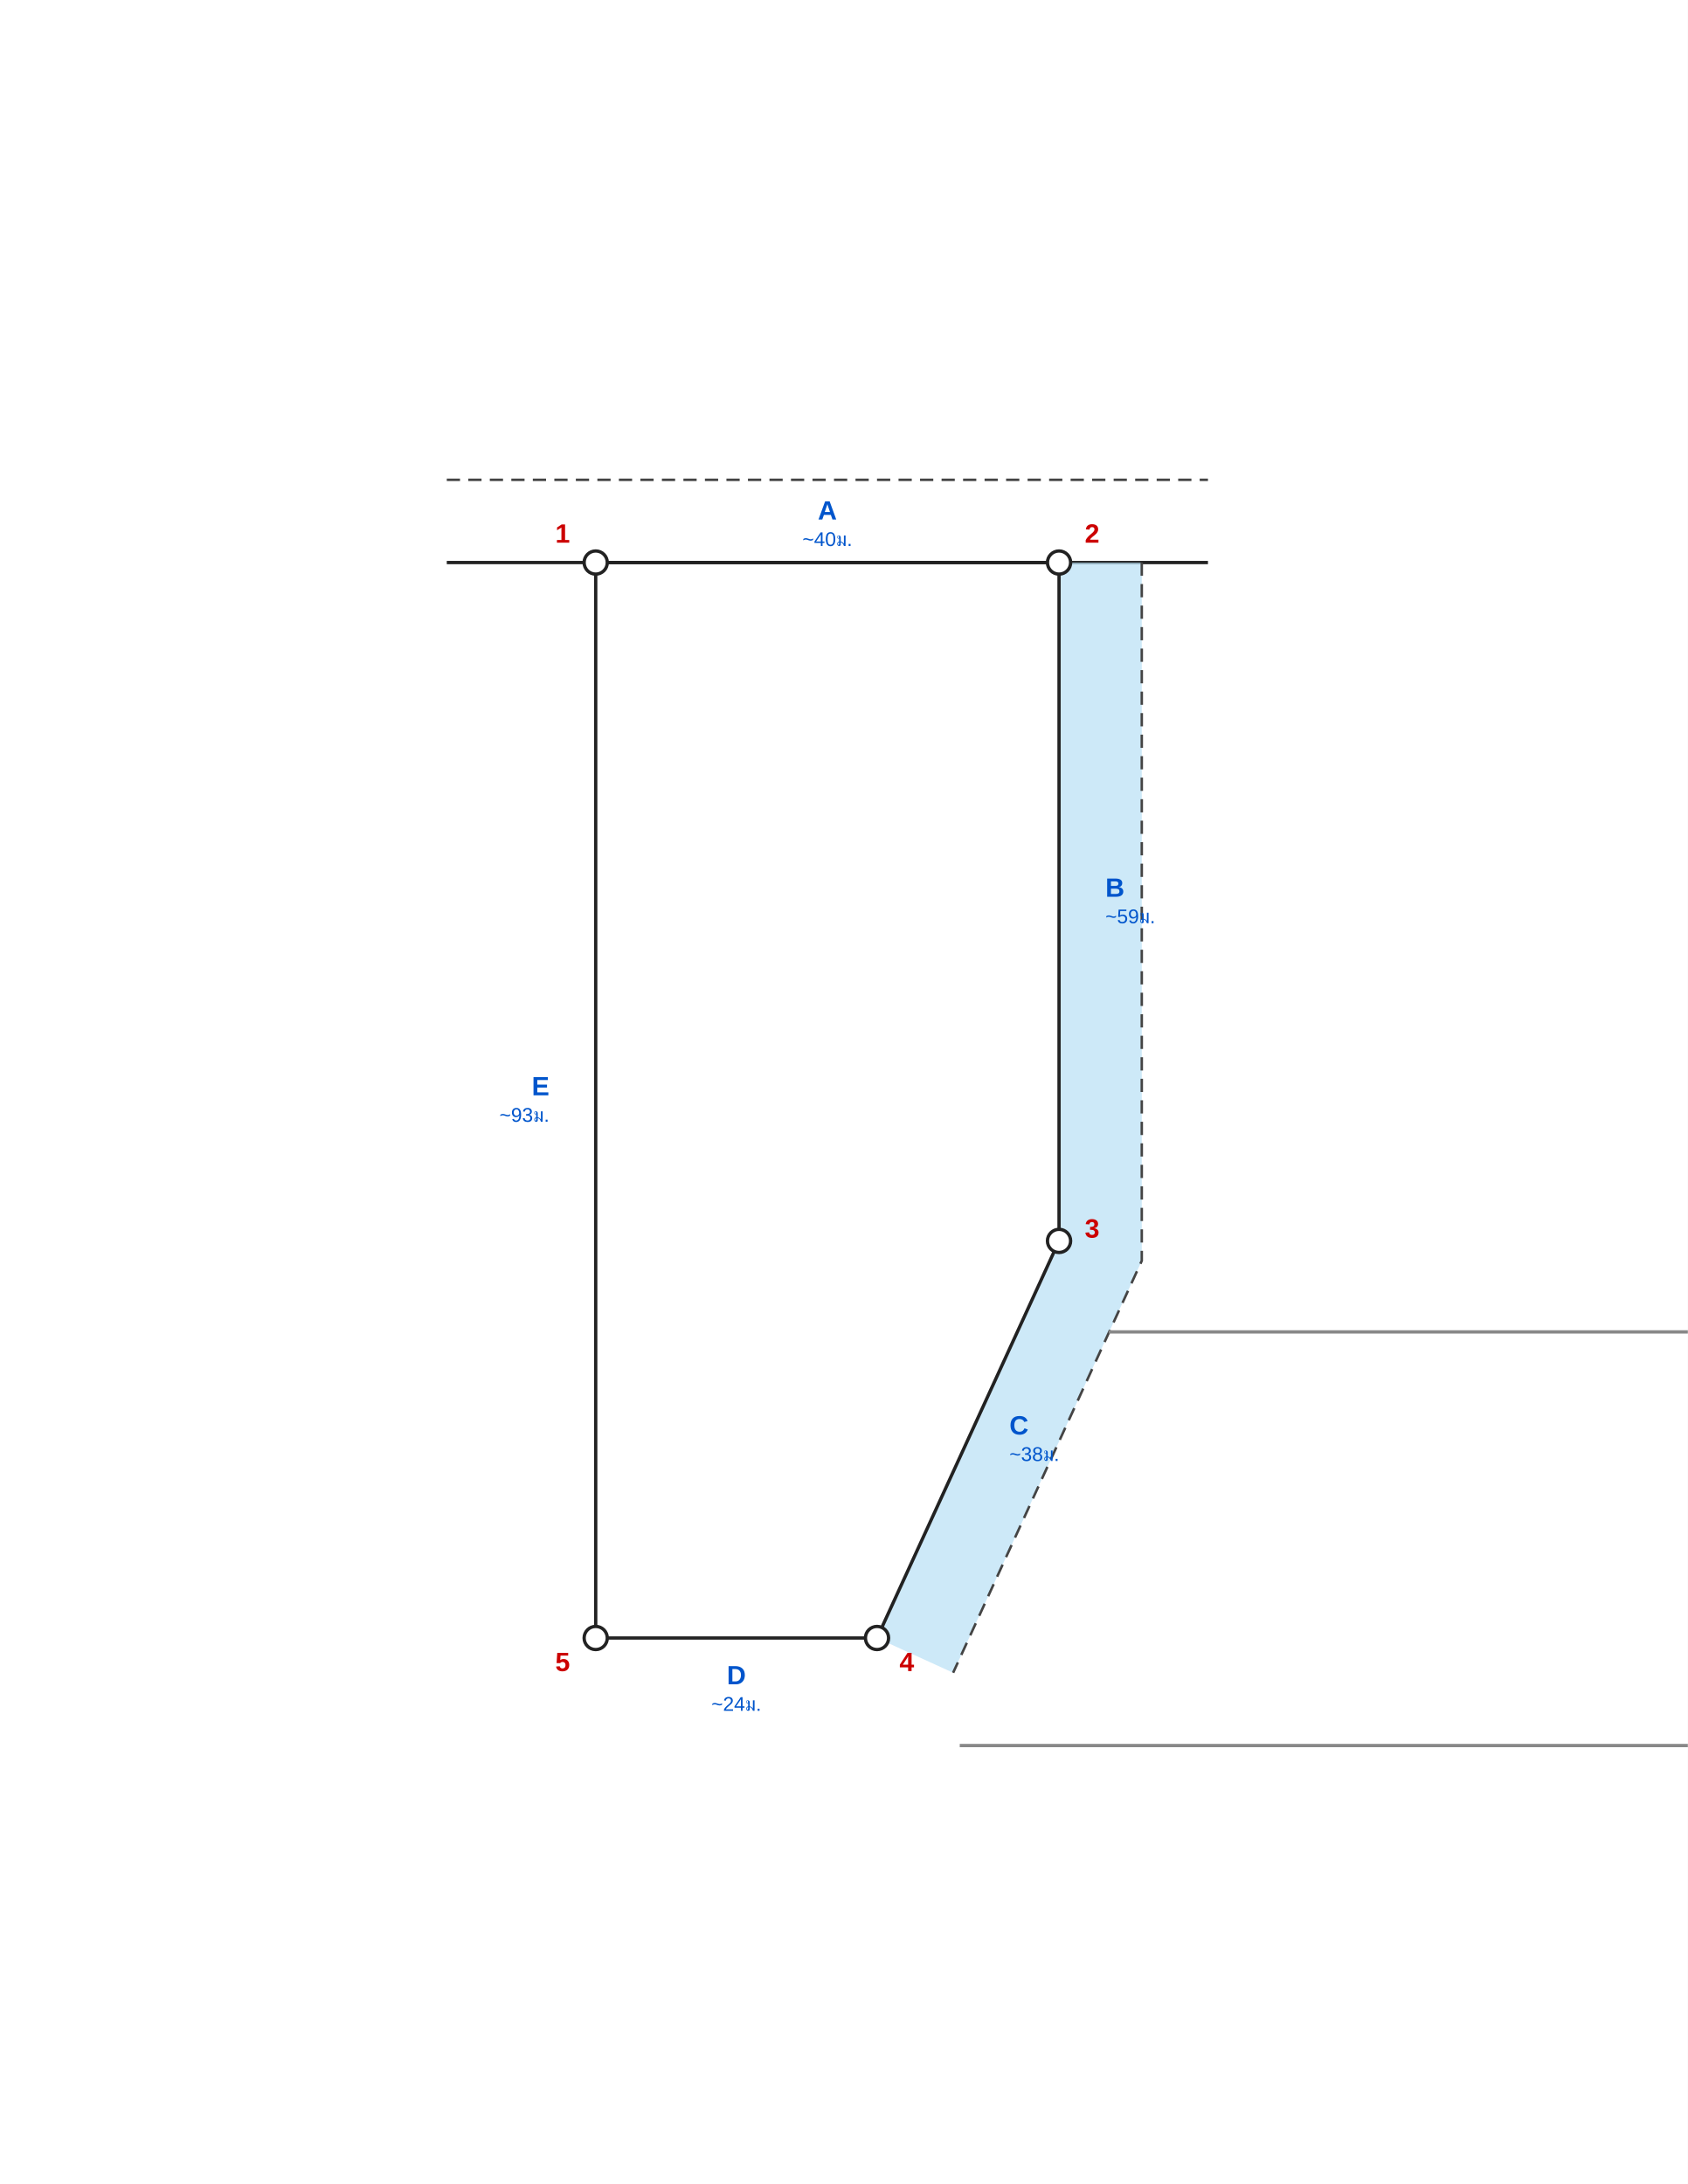
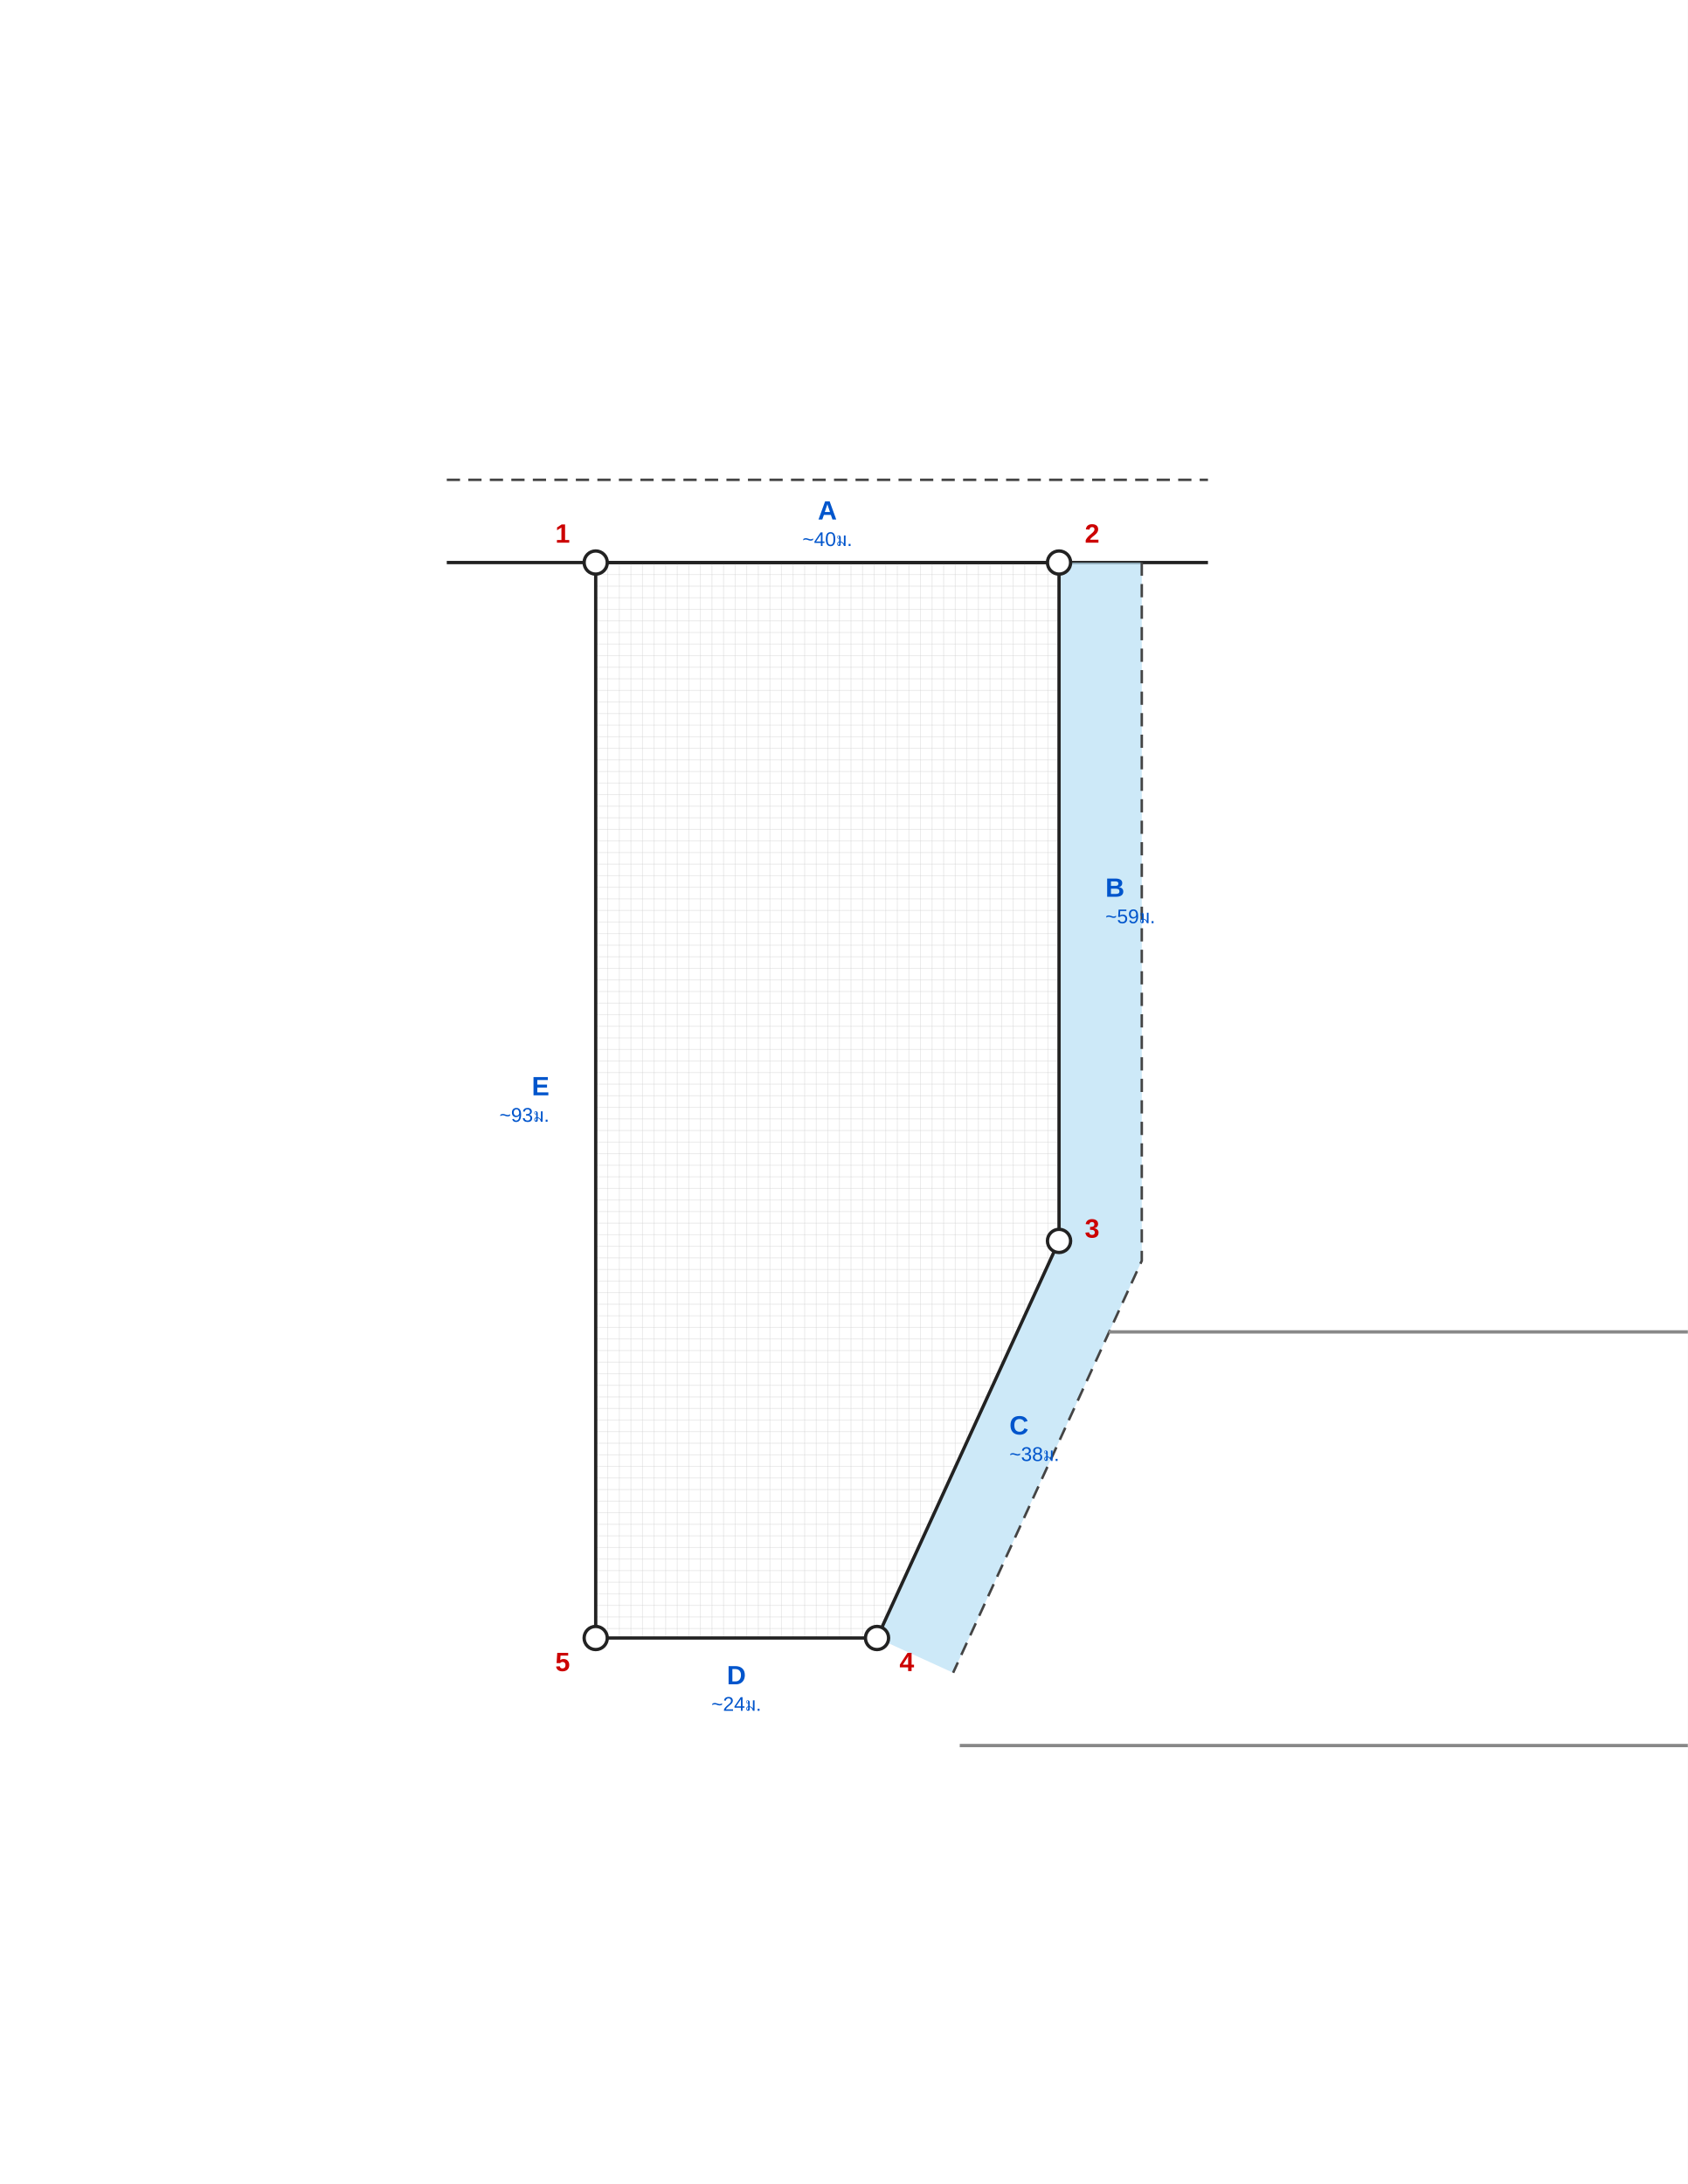
<svg xmlns="http://www.w3.org/2000/svg" viewBox="-210 -210 1020 1320" width="1020" height="1320">
  <rect x="-210" y="-210" width="1020" height="1320" fill="white" />
+   <defs>
+     <pattern id="grid1m" x="150" y="130" width="7" height="7" patternUnits="userSpaceOnUse">
+       <line x1="0" y1="0" x2="7" y2="0" stroke="#ccc" stroke-width="0.4" />
+       <line x1="0" y1="0" x2="0" y2="7" stroke="#ccc" stroke-width="0.4" />
+     </pattern>
+   </defs>
  <line x1="60" y1="80" x2="520" y2="80" stroke="#444" stroke-width="1.5" stroke-dasharray="8,5" />
  <line x1="60" y1="130" x2="520" y2="130" stroke="#222" stroke-width="2" />
  <polygon points="430,130 480,130 480,552 366,801 320,780 430,540" fill="#b8dff5" stroke="none" opacity="0.7" />
  <polyline points="480,130 480,552 366,801" fill="none" stroke="#444" stroke-width="1.5" stroke-dasharray="8,5" />
+   <polygon points="150,130 430,130 430,540 320,780 150,780" fill="url(#grid1m)" stroke="none" />
  <polygon points="       150,130       430,130       430,540       320,780       150,780     " fill="none" stroke="#222" stroke-width="2" stroke-linejoin="round" />
  <line x1="460" y1="595" x2="810" y2="595" stroke="#888" stroke-width="2" />
  <line x1="370" y1="845" x2="810" y2="845" stroke="#888" stroke-width="2" />
  <circle cx="150" cy="130" r="7" fill="white" stroke="#222" stroke-width="2" />
  <circle cx="430" cy="130" r="7" fill="white" stroke="#222" stroke-width="2" />
  <circle cx="430" cy="540" r="7" fill="white" stroke="#222" stroke-width="2" />
  <circle cx="320" cy="780" r="7" fill="white" stroke="#222" stroke-width="2" />
  <circle cx="150" cy="780" r="7" fill="white" stroke="#222" stroke-width="2" />
  <text x="130" y="118" font-family="Arial" font-size="16" font-weight="bold" fill="#c00" text-anchor="middle">1</text>
  <text x="450" y="118" font-family="Arial" font-size="16" font-weight="bold" fill="#c00" text-anchor="middle">2</text>
  <text x="450" y="538" font-family="Arial" font-size="16" font-weight="bold" fill="#c00" text-anchor="middle">3</text>
  <text x="338" y="800" font-family="Arial" font-size="16" font-weight="bold" fill="#c00" text-anchor="middle">4</text>
  <text x="130" y="800" font-family="Arial" font-size="16" font-weight="bold" fill="#c00" text-anchor="middle">5</text>
  <text x="290" y="104" font-family="Arial" font-size="16" font-weight="bold" fill="#0055cc" text-anchor="middle">A</text>
  <text x="290" y="120" font-family="Arial" font-size="12" fill="#0055cc" text-anchor="middle">~40ม.</text>
  <text x="458" y="332" font-family="Arial" font-size="16" font-weight="bold" fill="#0055cc" text-anchor="start">B</text>
  <text x="458" y="348" font-family="Arial" font-size="12" fill="#0055cc" text-anchor="start">~59ม.</text>
  <text x="400" y="657" font-family="Arial" font-size="16" font-weight="bold" fill="#0055cc" text-anchor="start">C</text>
  <text x="400" y="673" font-family="Arial" font-size="12" fill="#0055cc" text-anchor="start">~38ม.</text>
  <text x="235" y="808" font-family="Arial" font-size="16" font-weight="bold" fill="#0055cc" text-anchor="middle">D</text>
  <text x="235" y="824" font-family="Arial" font-size="12" fill="#0055cc" text-anchor="middle">~24ม.</text>
  <text x="122" y="452" font-family="Arial" font-size="16" font-weight="bold" fill="#0055cc" text-anchor="end">E</text>
  <text x="122" y="468" font-family="Arial" font-size="12" fill="#0055cc" text-anchor="end">~93ม.</text>
</svg>
